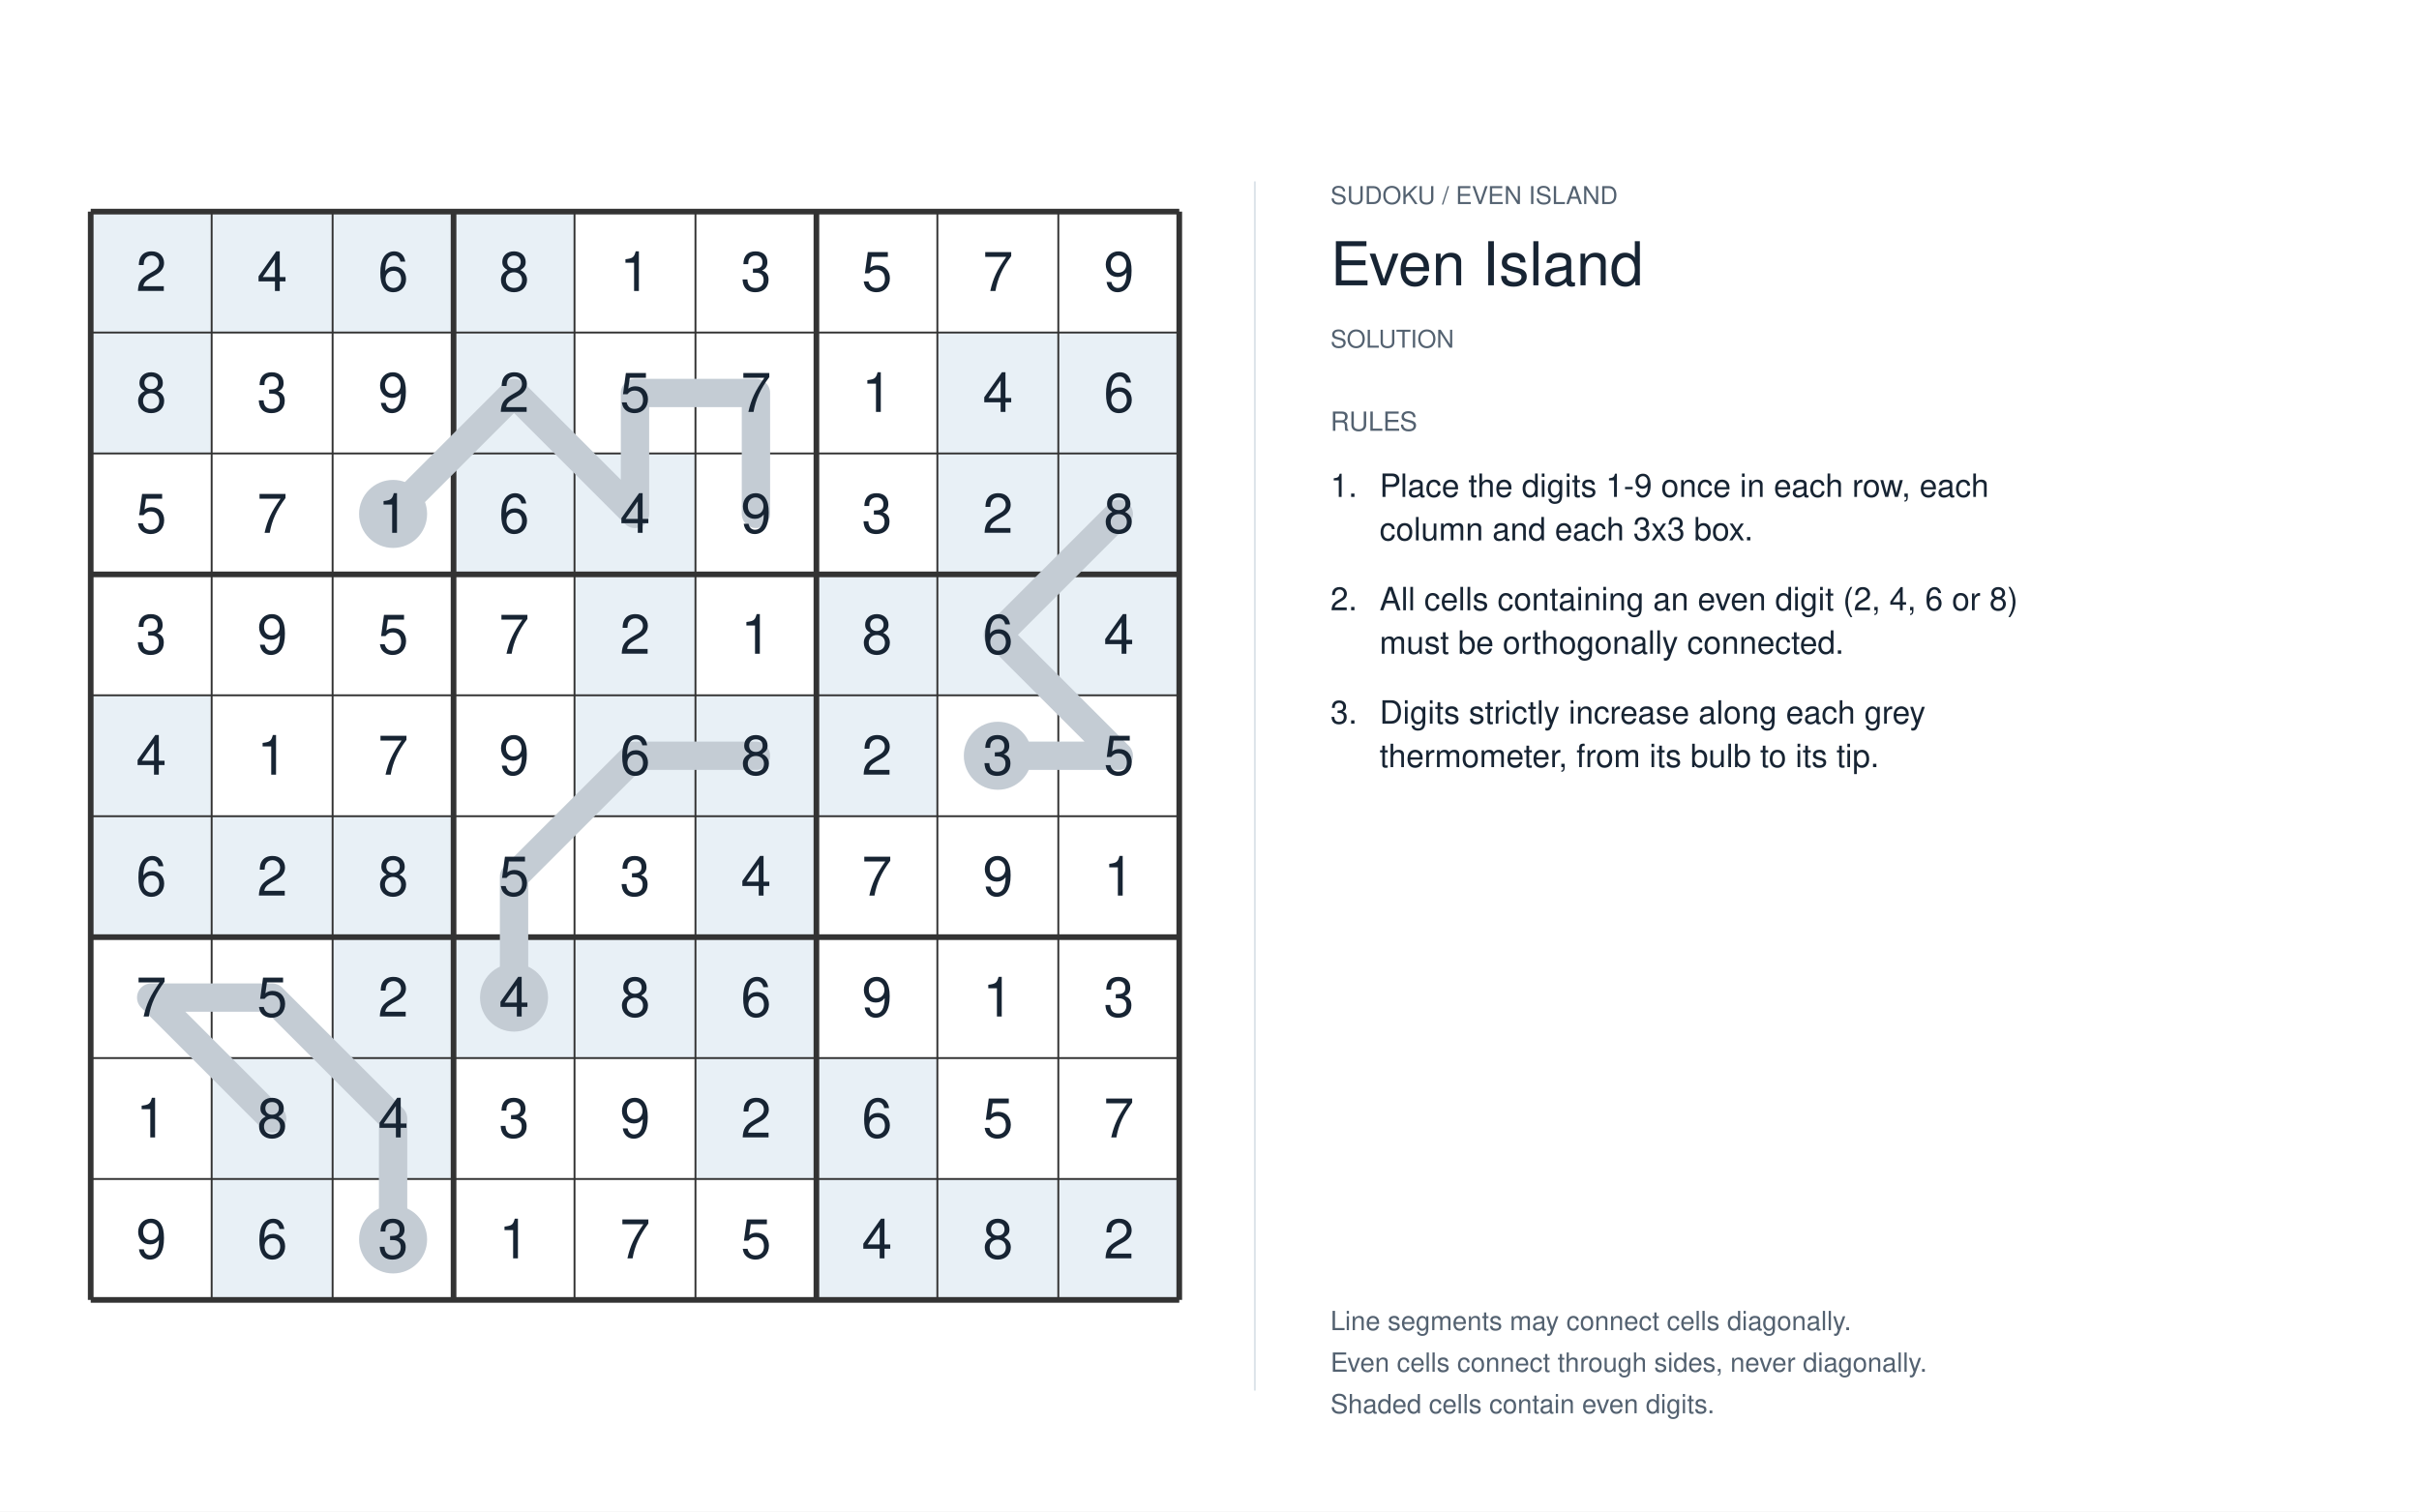
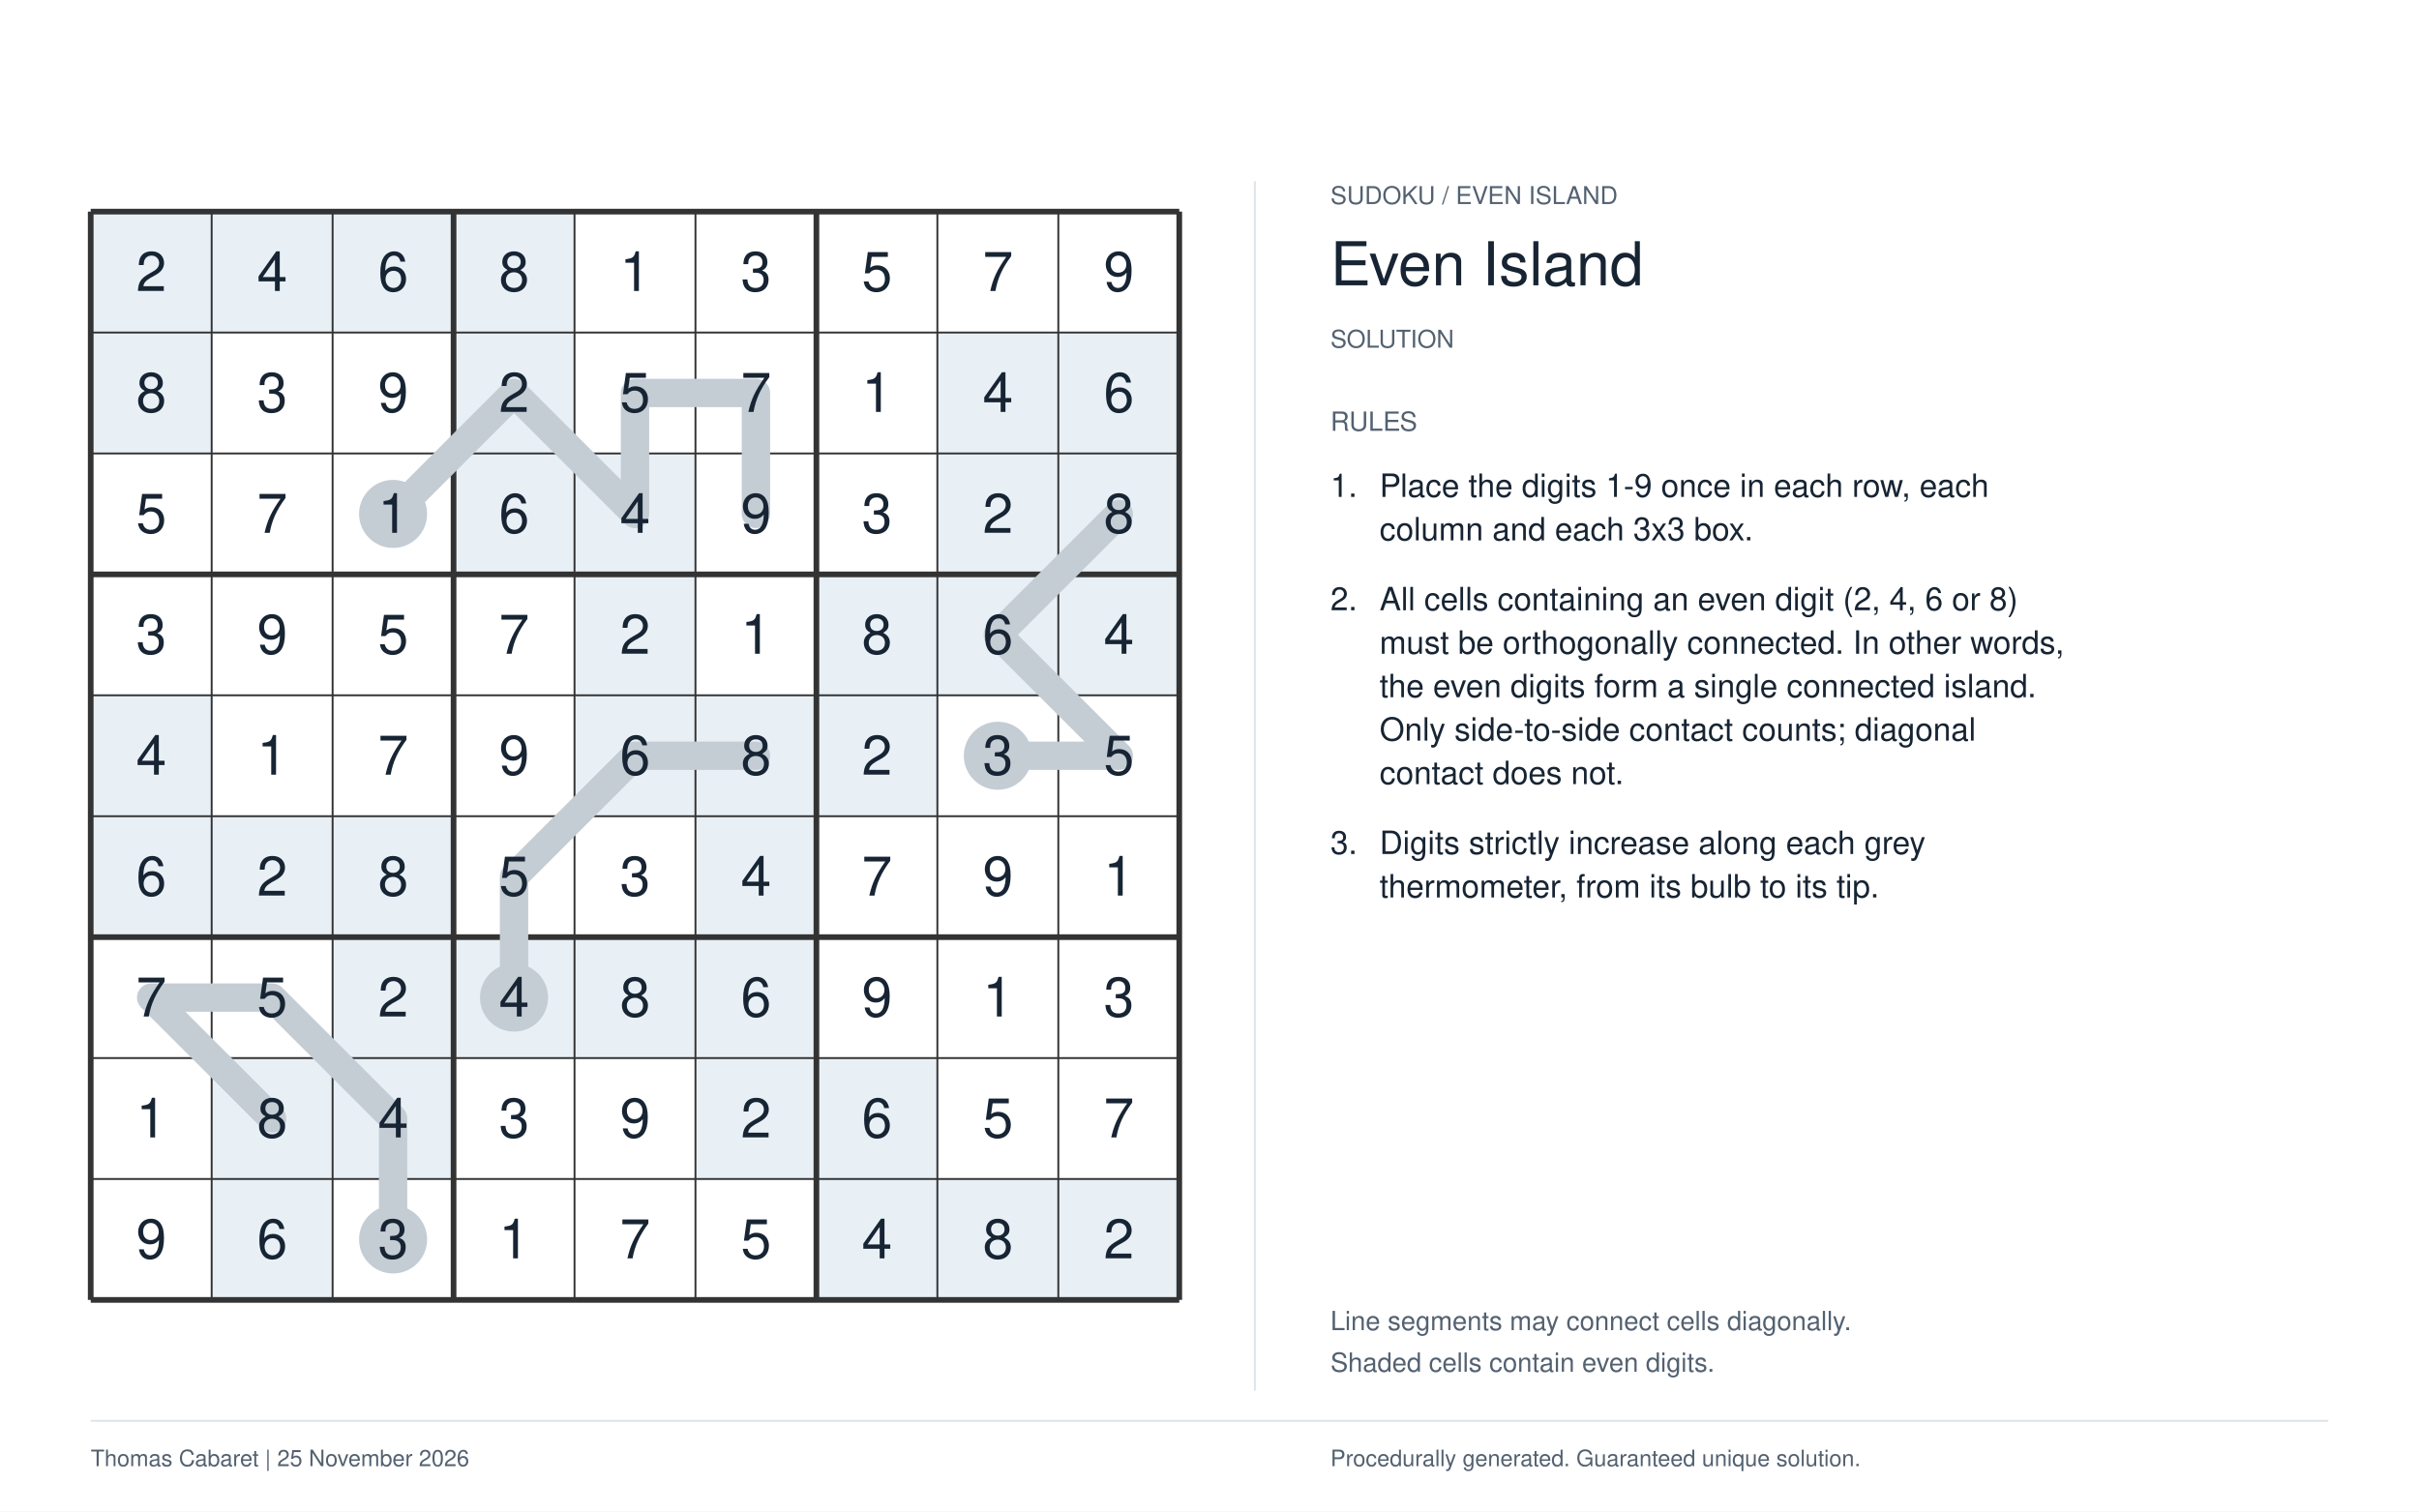
<svg xmlns="http://www.w3.org/2000/svg" width="1280" height="800" viewBox="0 0 1280 800">
  <rect width="1280" height="800" fill="white" />
  <path d="M 664 96 V 736" stroke="#dce3e9" stroke-width="1" />
  <text x="704" y="108" font-family="Helvetica" font-size="13" fill="#536170">SUDOKU / EVEN ISLAND</text>
  <text x="704" y="151" font-family="Helvetica" font-size="32" fill="#172433">Even Island</text>
  <text x="704" y="184" font-family="Helvetica" font-size="13" fill="#536170">SOLUTION</text>
  <rect class="even-cell" x="48" y="112" width="64" height="64" fill="#e8f0f6" />
  <rect class="even-cell" x="112" y="112" width="64" height="64" fill="#e8f0f6" />
  <rect class="even-cell" x="176" y="112" width="64" height="64" fill="#e8f0f6" />
  <rect class="even-cell" x="240" y="112" width="64" height="64" fill="#e8f0f6" />
  <rect class="even-cell" x="48" y="176" width="64" height="64" fill="#e8f0f6" />
  <rect class="even-cell" x="240" y="176" width="64" height="64" fill="#e8f0f6" />
  <rect class="even-cell" x="496" y="176" width="64" height="64" fill="#e8f0f6" />
  <rect class="even-cell" x="560" y="176" width="64" height="64" fill="#e8f0f6" />
  <rect class="even-cell" x="240" y="240" width="64" height="64" fill="#e8f0f6" />
  <rect class="even-cell" x="304" y="240" width="64" height="64" fill="#e8f0f6" />
  <rect class="even-cell" x="496" y="240" width="64" height="64" fill="#e8f0f6" />
  <rect class="even-cell" x="560" y="240" width="64" height="64" fill="#e8f0f6" />
  <rect class="even-cell" x="304" y="304" width="64" height="64" fill="#e8f0f6" />
  <rect class="even-cell" x="432" y="304" width="64" height="64" fill="#e8f0f6" />
  <rect class="even-cell" x="496" y="304" width="64" height="64" fill="#e8f0f6" />
  <rect class="even-cell" x="560" y="304" width="64" height="64" fill="#e8f0f6" />
  <rect class="even-cell" x="48" y="368" width="64" height="64" fill="#e8f0f6" />
  <rect class="even-cell" x="304" y="368" width="64" height="64" fill="#e8f0f6" />
  <rect class="even-cell" x="368" y="368" width="64" height="64" fill="#e8f0f6" />
  <rect class="even-cell" x="432" y="368" width="64" height="64" fill="#e8f0f6" />
  <rect class="even-cell" x="48" y="432" width="64" height="64" fill="#e8f0f6" />
  <rect class="even-cell" x="112" y="432" width="64" height="64" fill="#e8f0f6" />
  <rect class="even-cell" x="176" y="432" width="64" height="64" fill="#e8f0f6" />
  <rect class="even-cell" x="368" y="432" width="64" height="64" fill="#e8f0f6" />
  <rect class="even-cell" x="176" y="496" width="64" height="64" fill="#e8f0f6" />
  <rect class="even-cell" x="240" y="496" width="64" height="64" fill="#e8f0f6" />
  <rect class="even-cell" x="304" y="496" width="64" height="64" fill="#e8f0f6" />
  <rect class="even-cell" x="368" y="496" width="64" height="64" fill="#e8f0f6" />
  <rect class="even-cell" x="112" y="560" width="64" height="64" fill="#e8f0f6" />
  <rect class="even-cell" x="176" y="560" width="64" height="64" fill="#e8f0f6" />
  <rect class="even-cell" x="368" y="560" width="64" height="64" fill="#e8f0f6" />
  <rect class="even-cell" x="432" y="560" width="64" height="64" fill="#e8f0f6" />
  <rect class="even-cell" x="112" y="624" width="64" height="64" fill="#e8f0f6" />
  <rect class="even-cell" x="432" y="624" width="64" height="64" fill="#e8f0f6" />
  <rect class="even-cell" x="496" y="624" width="64" height="64" fill="#e8f0f6" />
  <rect class="even-cell" x="560" y="624" width="64" height="64" fill="#e8f0f6" />
  <path d="M 48 112 H 624 M 48 112 V 688" stroke="#333" stroke-width="3" />
  <path d="M 48 176 H 624 M 112 112 V 688" stroke="#333" stroke-width="1" />
  <path d="M 48 240 H 624 M 176 112 V 688" stroke="#333" stroke-width="1" />
  <path d="M 48 304 H 624 M 240 112 V 688" stroke="#333" stroke-width="3" />
  <path d="M 48 368 H 624 M 304 112 V 688" stroke="#333" stroke-width="1" />
  <path d="M 48 432 H 624 M 368 112 V 688" stroke="#333" stroke-width="1" />
  <path d="M 48 496 H 624 M 432 112 V 688" stroke="#333" stroke-width="3" />
  <path d="M 48 560 H 624 M 496 112 V 688" stroke="#333" stroke-width="1" />
  <path d="M 48 624 H 624 M 560 112 V 688" stroke="#333" stroke-width="1" />
  <path d="M 48 688 H 624 M 624 112 V 688" stroke="#333" stroke-width="3" />
  <polyline points="272,528 272,464 336,400 400,400" fill="none" stroke="#c4ccd4" stroke-width="15" stroke-linecap="round" stroke-linejoin="round" />
  <circle cx="272" cy="528" r="18" fill="#c4ccd4" />
  <polyline points="208,656 208,592 144,528 80,528 144,592" fill="none" stroke="#c4ccd4" stroke-width="15" stroke-linecap="round" stroke-linejoin="round" />
  <circle cx="208" cy="656" r="18" fill="#c4ccd4" />
  <polyline points="208,272 272,208 336,272 336,208 400,208 400,272" fill="none" stroke="#c4ccd4" stroke-width="15" stroke-linecap="round" stroke-linejoin="round" />
  <circle cx="208" cy="272" r="18" fill="#c4ccd4" />
  <polyline points="528,400 592,400 528,336 592,272" fill="none" stroke="#c4ccd4" stroke-width="15" stroke-linecap="round" stroke-linejoin="round" />
  <circle cx="528" cy="400" r="18" fill="#c4ccd4" />
  <text class="digit" x="72" y="154" font-family="Helvetica" font-size="29" fill="#172433">2</text>
  <text class="digit" x="136" y="154" font-family="Helvetica" font-size="29" fill="#172433">4</text>
  <text class="digit" x="200" y="154" font-family="Helvetica" font-size="29" fill="#172433">6</text>
  <text class="digit" x="264" y="154" font-family="Helvetica" font-size="29" fill="#172433">8</text>
  <text class="digit" x="328" y="154" font-family="Helvetica" font-size="29" fill="#172433">1</text>
  <text class="digit" x="392" y="154" font-family="Helvetica" font-size="29" fill="#172433">3</text>
  <text class="digit" x="456" y="154" font-family="Helvetica" font-size="29" fill="#172433">5</text>
  <text class="digit" x="520" y="154" font-family="Helvetica" font-size="29" fill="#172433">7</text>
  <text class="digit" x="584" y="154" font-family="Helvetica" font-size="29" fill="#172433">9</text>
  <text class="digit" x="72" y="218" font-family="Helvetica" font-size="29" fill="#172433">8</text>
  <text class="digit" x="136" y="218" font-family="Helvetica" font-size="29" fill="#172433">3</text>
  <text class="digit" x="200" y="218" font-family="Helvetica" font-size="29" fill="#172433">9</text>
  <text class="digit" x="264" y="218" font-family="Helvetica" font-size="29" fill="#172433">2</text>
  <text class="digit" x="328" y="218" font-family="Helvetica" font-size="29" fill="#172433">5</text>
  <text class="digit" x="392" y="218" font-family="Helvetica" font-size="29" fill="#172433">7</text>
  <text class="digit" x="456" y="218" font-family="Helvetica" font-size="29" fill="#172433">1</text>
  <text class="digit" x="520" y="218" font-family="Helvetica" font-size="29" fill="#172433">4</text>
  <text class="digit" x="584" y="218" font-family="Helvetica" font-size="29" fill="#172433">6</text>
  <text class="digit" x="72" y="282" font-family="Helvetica" font-size="29" fill="#172433">5</text>
  <text class="digit" x="136" y="282" font-family="Helvetica" font-size="29" fill="#172433">7</text>
  <text class="digit" x="200" y="282" font-family="Helvetica" font-size="29" fill="#172433">1</text>
  <text class="digit" x="264" y="282" font-family="Helvetica" font-size="29" fill="#172433">6</text>
  <text class="digit" x="328" y="282" font-family="Helvetica" font-size="29" fill="#172433">4</text>
  <text class="digit" x="392" y="282" font-family="Helvetica" font-size="29" fill="#172433">9</text>
  <text class="digit" x="456" y="282" font-family="Helvetica" font-size="29" fill="#172433">3</text>
  <text class="digit" x="520" y="282" font-family="Helvetica" font-size="29" fill="#172433">2</text>
  <text class="digit" x="584" y="282" font-family="Helvetica" font-size="29" fill="#172433">8</text>
  <text class="digit" x="72" y="346" font-family="Helvetica" font-size="29" fill="#172433">3</text>
  <text class="digit" x="136" y="346" font-family="Helvetica" font-size="29" fill="#172433">9</text>
  <text class="digit" x="200" y="346" font-family="Helvetica" font-size="29" fill="#172433">5</text>
  <text class="digit" x="264" y="346" font-family="Helvetica" font-size="29" fill="#172433">7</text>
  <text class="digit" x="328" y="346" font-family="Helvetica" font-size="29" fill="#172433">2</text>
  <text class="digit" x="392" y="346" font-family="Helvetica" font-size="29" fill="#172433">1</text>
  <text class="digit" x="456" y="346" font-family="Helvetica" font-size="29" fill="#172433">8</text>
  <text class="digit" x="520" y="346" font-family="Helvetica" font-size="29" fill="#172433">6</text>
  <text class="digit" x="584" y="346" font-family="Helvetica" font-size="29" fill="#172433">4</text>
  <text class="digit" x="72" y="410" font-family="Helvetica" font-size="29" fill="#172433">4</text>
  <text class="digit" x="136" y="410" font-family="Helvetica" font-size="29" fill="#172433">1</text>
  <text class="digit" x="200" y="410" font-family="Helvetica" font-size="29" fill="#172433">7</text>
  <text class="digit" x="264" y="410" font-family="Helvetica" font-size="29" fill="#172433">9</text>
  <text class="digit" x="328" y="410" font-family="Helvetica" font-size="29" fill="#172433">6</text>
  <text class="digit" x="392" y="410" font-family="Helvetica" font-size="29" fill="#172433">8</text>
  <text class="digit" x="456" y="410" font-family="Helvetica" font-size="29" fill="#172433">2</text>
  <text class="digit" x="520" y="410" font-family="Helvetica" font-size="29" fill="#172433">3</text>
  <text class="digit" x="584" y="410" font-family="Helvetica" font-size="29" fill="#172433">5</text>
  <text class="digit" x="72" y="474" font-family="Helvetica" font-size="29" fill="#172433">6</text>
  <text class="digit" x="136" y="474" font-family="Helvetica" font-size="29" fill="#172433">2</text>
  <text class="digit" x="200" y="474" font-family="Helvetica" font-size="29" fill="#172433">8</text>
  <text class="digit" x="264" y="474" font-family="Helvetica" font-size="29" fill="#172433">5</text>
  <text class="digit" x="328" y="474" font-family="Helvetica" font-size="29" fill="#172433">3</text>
  <text class="digit" x="392" y="474" font-family="Helvetica" font-size="29" fill="#172433">4</text>
  <text class="digit" x="456" y="474" font-family="Helvetica" font-size="29" fill="#172433">7</text>
  <text class="digit" x="520" y="474" font-family="Helvetica" font-size="29" fill="#172433">9</text>
  <text class="digit" x="584" y="474" font-family="Helvetica" font-size="29" fill="#172433">1</text>
  <text class="digit" x="72" y="538" font-family="Helvetica" font-size="29" fill="#172433">7</text>
  <text class="digit" x="136" y="538" font-family="Helvetica" font-size="29" fill="#172433">5</text>
  <text class="digit" x="200" y="538" font-family="Helvetica" font-size="29" fill="#172433">2</text>
  <text class="digit" x="264" y="538" font-family="Helvetica" font-size="29" fill="#172433">4</text>
  <text class="digit" x="328" y="538" font-family="Helvetica" font-size="29" fill="#172433">8</text>
  <text class="digit" x="392" y="538" font-family="Helvetica" font-size="29" fill="#172433">6</text>
  <text class="digit" x="456" y="538" font-family="Helvetica" font-size="29" fill="#172433">9</text>
  <text class="digit" x="520" y="538" font-family="Helvetica" font-size="29" fill="#172433">1</text>
  <text class="digit" x="584" y="538" font-family="Helvetica" font-size="29" fill="#172433">3</text>
  <text class="digit" x="72" y="602" font-family="Helvetica" font-size="29" fill="#172433">1</text>
  <text class="digit" x="136" y="602" font-family="Helvetica" font-size="29" fill="#172433">8</text>
  <text class="digit" x="200" y="602" font-family="Helvetica" font-size="29" fill="#172433">4</text>
  <text class="digit" x="264" y="602" font-family="Helvetica" font-size="29" fill="#172433">3</text>
  <text class="digit" x="328" y="602" font-family="Helvetica" font-size="29" fill="#172433">9</text>
  <text class="digit" x="392" y="602" font-family="Helvetica" font-size="29" fill="#172433">2</text>
  <text class="digit" x="456" y="602" font-family="Helvetica" font-size="29" fill="#172433">6</text>
  <text class="digit" x="520" y="602" font-family="Helvetica" font-size="29" fill="#172433">5</text>
  <text class="digit" x="584" y="602" font-family="Helvetica" font-size="29" fill="#172433">7</text>
  <text class="digit" x="72" y="666" font-family="Helvetica" font-size="29" fill="#172433">9</text>
  <text class="digit" x="136" y="666" font-family="Helvetica" font-size="29" fill="#172433">6</text>
  <text class="digit" x="200" y="666" font-family="Helvetica" font-size="29" fill="#172433">3</text>
  <text class="digit" x="264" y="666" font-family="Helvetica" font-size="29" fill="#172433">1</text>
  <text class="digit" x="328" y="666" font-family="Helvetica" font-size="29" fill="#172433">7</text>
  <text class="digit" x="392" y="666" font-family="Helvetica" font-size="29" fill="#172433">5</text>
  <text class="digit" x="456" y="666" font-family="Helvetica" font-size="29" fill="#172433">4</text>
  <text class="digit" x="520" y="666" font-family="Helvetica" font-size="29" fill="#172433">8</text>
  <text class="digit" x="584" y="666" font-family="Helvetica" font-size="29" fill="#172433">2</text>
  <text x="704" y="228" font-family="Helvetica" font-size="14" fill="#536170">RULES</text>
  <text x="704" y="263" font-family="Helvetica" font-size="17" fill="#172433">1.</text>
  <text x="730" y="263" font-family="Helvetica" font-size="17" fill="#172433">Place the digits 1-9 once in each row, each</text>
  <text x="730" y="286" font-family="Helvetica" font-size="17" fill="#172433">column and each 3x3 box.</text>
  <text x="704" y="323" font-family="Helvetica" font-size="17" fill="#172433">2.</text>
  <text x="730" y="323" font-family="Helvetica" font-size="17" fill="#172433">All cells containing an even digit (2, 4, 6 or 8)</text>
-   <text x="730" y="346" font-family="Helvetica" font-size="17" fill="#172433">must be orthogonally connected.</text>
-   <text x="704" y="383" font-family="Helvetica" font-size="17" fill="#172433">3.</text>
-   <text x="730" y="383" font-family="Helvetica" font-size="17" fill="#172433">Digits strictly increase along each grey</text>
-   <text x="730" y="406" font-family="Helvetica" font-size="17" fill="#172433">thermometer, from its bulb to its tip.</text>
+   <text x="730" y="346" font-family="Helvetica" font-size="17" fill="#172433">must be orthogonally connected. In other words,</text>
+   <text x="730" y="369" font-family="Helvetica" font-size="17" fill="#172433">the even digits form a single connected island.</text>
+   <text x="730" y="392" font-family="Helvetica" font-size="17" fill="#172433">Only side-to-side contact counts; diagonal</text>
+   <text x="730" y="415" font-family="Helvetica" font-size="17" fill="#172433">contact does not.</text>
+   <text x="704" y="452" font-family="Helvetica" font-size="17" fill="#172433">3.</text>
+   <text x="730" y="452" font-family="Helvetica" font-size="17" fill="#172433">Digits strictly increase along each grey</text>
+   <text x="730" y="475" font-family="Helvetica" font-size="17" fill="#172433">thermometer, from its bulb to its tip.</text>
  <text x="704" y="704" font-family="Helvetica" font-size="14" fill="#536170">Line segments may connect cells diagonally.</text>
-   <text x="704" y="726" font-family="Helvetica" font-size="14" fill="#536170">Even cells connect through sides, never diagonally.</text>
-   <text x="704" y="748" font-family="Helvetica" font-size="14" fill="#536170">Shaded cells contain even digits.</text>
+   <text x="704" y="726" font-family="Helvetica" font-size="14" fill="#536170">Shaded cells contain even digits.</text>
+   <path d="M 48 752 H 1232" stroke="#dce3e9" stroke-width="1" />
+   <text x="48" y="776" font-family="Helvetica" font-size="12" fill="#536170">Thomas Cabaret | 25 November 2026</text>
+   <text x="704" y="776" font-family="Helvetica" font-size="12" fill="#536170">Procedurally generated. Guaranteed unique solution.</text>
</svg>
